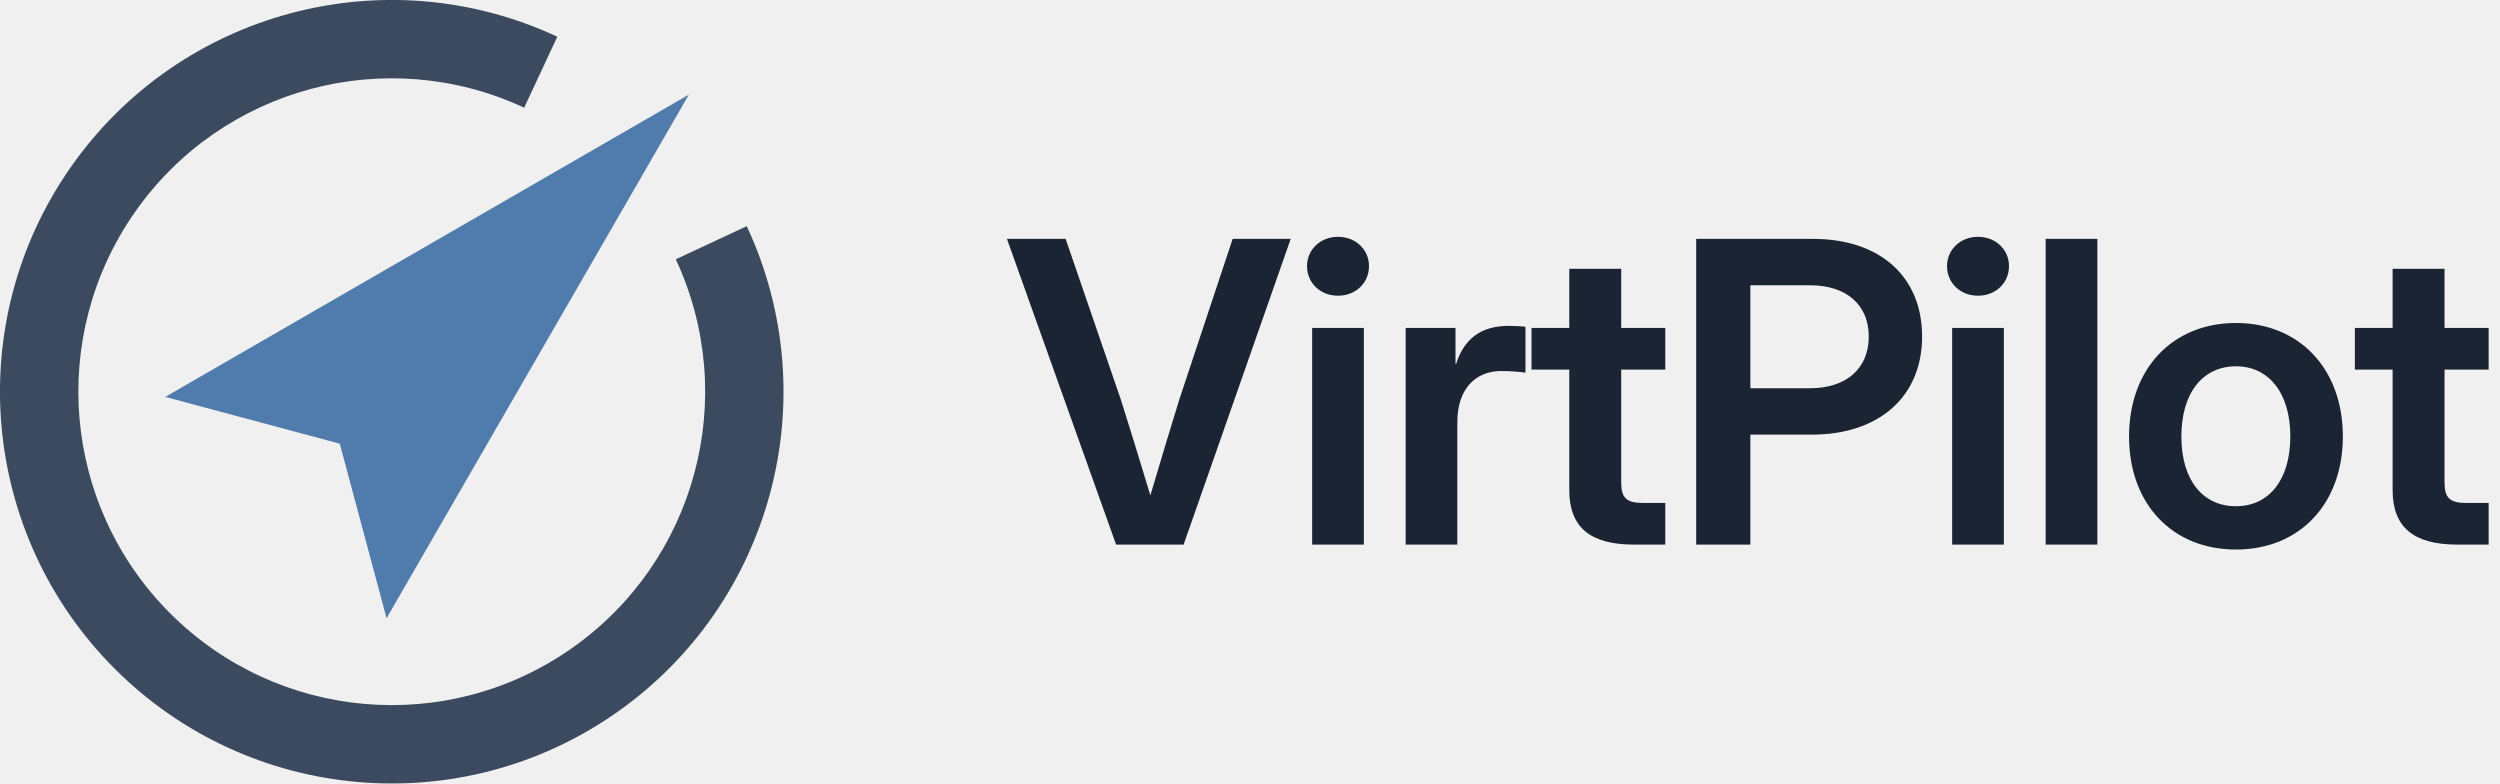
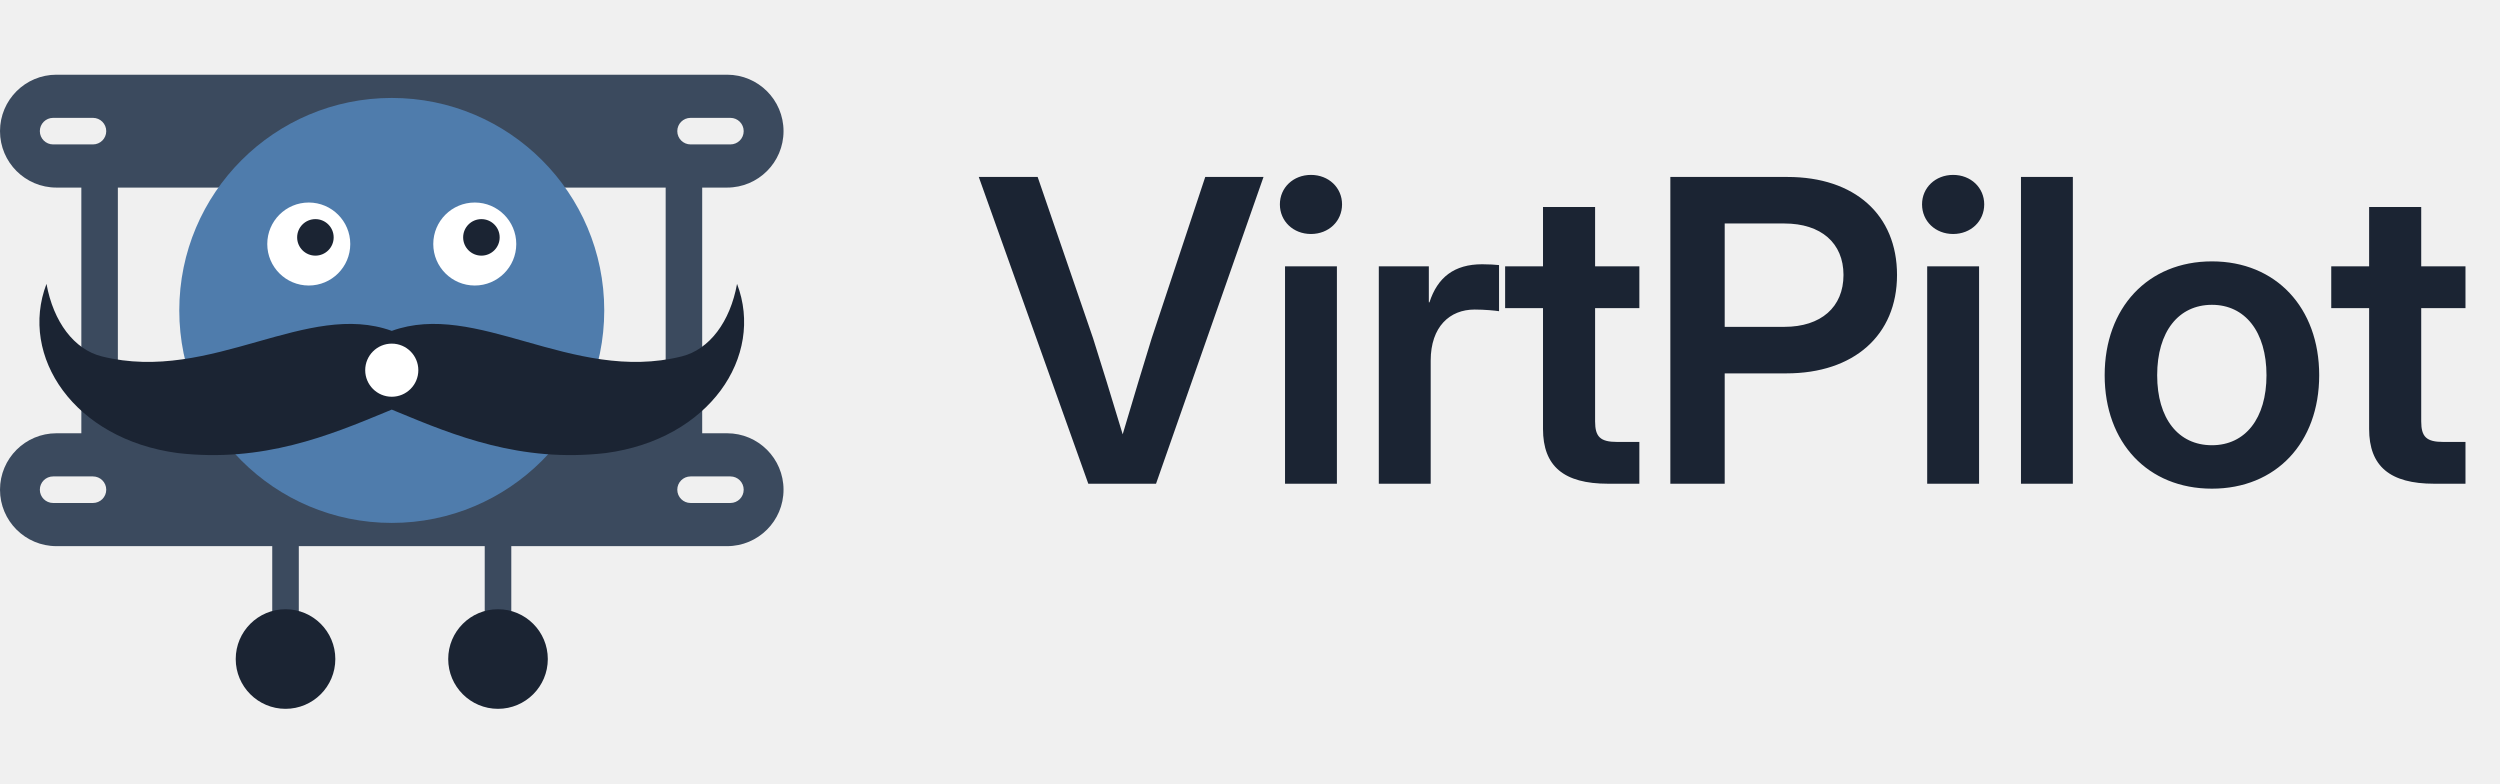
- <svg xmlns="http://www.w3.org/2000/svg" viewBox="18 18 702 220" width="702" height="220">
-   <path fill="#3B4A5E" d="M227.69 81.51 A110 110 0 1 1 174.49 28.31 L165.19 48.24 A88 88 0 1 0 207.76 90.81 Z" />
-   <path fill="#4F7CAC" d="M211.44 44.56 L126.55 191.6 L113.41 142.59 L64.4 129.45 Z" />
-   <path fill="#1B2433" d="M331.401 170.925H350.357L380.434 85.075H364.128L349.147 130.189C346.9 137.449 344.25 146.207 341.023 157.097C337.739 146.207 335.031 137.449 332.727 130.189L317.228 85.075H300.749Z M386.456 170.925H400.975V110.081H386.456ZM393.716 101.035C398.671 101.035 402.416 97.463 402.416 92.738C402.416 88.071 398.671 84.499 393.716 84.499C388.76 84.499 385.015 88.071 385.015 92.738C385.015 97.463 388.76 101.035 393.716 101.035Z M412.702 170.925H427.221V136.47C427.221 126.963 432.579 122.181 439.494 122.181C442.374 122.181 445.255 122.469 446.35 122.642V109.735C445.198 109.62 443.584 109.505 441.625 109.505C433.789 109.505 429.122 113.192 426.875 120.164H426.702V110.081H412.702Z M485.617 110.081H473.23V93.487H458.652V110.081H448.051V121.777H458.652V155.599C458.652 166.027 464.472 170.925 476.859 170.925H485.617V159.229H479.395C474.67 159.229 473.23 157.788 473.23 153.467V121.777H485.617Z M494.29 170.925H509.501V140.042H526.786C545.627 140.042 557.726 129.383 557.726 112.501C557.726 95.677 545.915 85.075 527.074 85.075H494.29ZM509.501 127.021V98.097H526.21C536.466 98.097 542.746 103.57 542.746 112.501C542.746 121.489 536.466 127.021 526.21 127.021Z M566.168 170.925H580.688V110.081H566.168ZM573.428 101.035C578.383 101.035 582.128 97.463 582.128 92.738C582.128 88.071 578.383 84.499 573.428 84.499C568.473 84.499 564.728 88.071 564.728 92.738C564.728 97.463 568.473 101.035 573.428 101.035Z M606.934 85.075H592.414V170.925H606.934Z M645.855 172.308C663.774 172.308 675.874 159.459 675.874 140.561C675.874 121.662 663.774 108.698 645.855 108.698C627.936 108.698 615.837 121.662 615.837 140.561C615.837 159.459 627.936 172.308 645.855 172.308ZM645.855 160.15C636.464 160.15 630.529 152.718 630.529 140.561C630.529 128.346 636.521 120.855 645.855 120.855C655.132 120.855 661.124 128.403 661.124 140.561C661.124 152.66 655.189 160.15 645.855 160.15Z M716.812 110.081H704.424V93.487H689.847V110.081H679.246V121.777H689.847V155.599C689.847 166.027 695.666 170.925 708.054 170.925H716.812V159.229H710.589C705.865 159.229 704.424 157.788 704.424 153.467V121.777H716.812Z" />
+ <svg xmlns="http://www.w3.org/2000/svg" viewBox="10 11.5 753 236" width="753" height="236">
+   <path fill="#3B4A5E" d="M92 172H100V210H92ZM156 172H164V210H156Z" />
+   <path fill="#1B2433" d="M81 210C81 201.72 87.72 195 96 195C104.28 195 111 201.72 111 210C111 218.28 104.28 225 96 225C87.72 225 81 218.28 81 210ZM145 210C145 201.72 151.72 195 160 195C168.28 195 175 201.72 175 210C175 218.28 168.28 225 160 225C151.72 225 145 218.28 145 210Z" />
+   <path fill="#3B4A5E" d="M27 34H229C238.39 34 246 41.61 246 51C246 60.39 238.39 68 229 68H221.5V142H229C238.39 142 246 149.61 246 159C246 168.39 238.39 176 229 176H27C17.61 176 10 168.39 10 159C10 149.61 17.61 142 27 142H34.5V68H27C17.61 68 10 60.39 10 51C10 41.61 17.61 34 27 34ZM210.5 68H45.5V142H210.5V68ZM218 155C215.79 155 214 156.79 214 159C214 161.21 215.79 163 218 163H230C232.21 163 234 161.21 234 159C234 156.79 232.21 155 230 155ZM218 47C215.79 47 214 48.79 214 51C214 53.21 215.79 55 218 55H230C232.21 55 234 53.21 234 51C234 48.79 232.21 47 230 47ZM26 155C23.79 155 22 156.79 22 159C22 161.21 23.79 163 26 163H38C40.21 163 42 161.21 42 159C42 156.79 40.21 155 38 155ZM26 47C23.79 47 22 48.79 22 51C22 53.21 23.79 55 26 55H38C40.21 55 42 53.21 42 51C42 48.79 40.21 47 38 47Z" />
+   <circle cx="128" cy="105" r="64" fill="#4F7CAC" />
+   <circle cx="103" cy="85" r="12.5" fill="#FFFFFF" />
+   <circle cx="105" cy="83" r="5.5" fill="#1B2433" />
+   <circle cx="153" cy="85" r="12.5" fill="#FFFFFF" />
+   <circle cx="155" cy="83" r="5.5" fill="#1B2433" />
+   <path fill="#1B2433" d="M128 134.87C127.46 135.09 126.92 135.31 126.38 135.54C109.28 142.62 89.22 150.92 63.52 147.96C32.32 143.8 15.68 118.84 24 97C26.08 108.44 32.32 116.76 40.64 118.84C57.28 123 72.87 118.58 87.56 114.42C101.86 110.37 115.3 106.57 128 111.16C140.7 106.57 154.14 110.37 168.44 114.42C183.13 118.58 198.72 123 215.36 118.84C223.68 116.76 229.92 108.44 232 97C240.32 118.84 223.68 143.8 192.48 147.96C166.78 150.92 146.72 142.62 129.62 135.54C129.08 135.31 128.54 135.09 128 134.87Z" />
+   <circle cx="128" cy="123" r="8" fill="#FFFFFF" />
+   <path fill="#1B2433" d="M337.796 157.199H358.198L390.568 64.801H373.019L356.896 113.356C354.478 121.17 351.625 130.596 348.152 142.316C344.618 130.596 341.703 121.17 339.223 113.356L322.542 64.801H304.806Z M397.05 157.199H412.677V91.714H397.05ZM404.863 81.979C410.196 81.979 414.227 78.134 414.227 73.049C414.227 68.026 410.196 64.181 404.863 64.181C399.53 64.181 395.5 68.026 395.5 73.049C395.5 78.134 399.53 81.979 404.863 81.979Z M425.297 157.199H440.924V120.116C440.924 109.884 446.691 104.737 454.133 104.737C457.233 104.737 460.334 105.047 461.512 105.233V91.342C460.272 91.218 458.536 91.094 456.427 91.094C447.994 91.094 442.971 95.063 440.552 102.566H440.366V91.714H425.297Z M503.774 91.714H490.442V73.855H474.753V91.714H463.343V104.303H474.753V140.704C474.753 151.928 481.016 157.199 494.349 157.199H503.774V144.61H497.077C491.992 144.61 490.442 143.06 490.442 138.409V104.303H503.774Z M513.108 157.199H529.48V123.96H548.083C568.361 123.96 581.383 112.488 581.383 94.319C581.383 76.211 568.671 64.801 548.393 64.801H513.108ZM529.48 109.946V78.816H547.463C558.501 78.816 565.26 84.707 565.26 94.319C565.26 103.993 558.501 109.946 547.463 109.946Z M590.469 157.199H606.096V91.714H590.469ZM598.283 81.979C603.616 81.979 607.647 78.134 607.647 73.049C607.647 68.026 603.616 64.181 598.283 64.181C592.95 64.181 588.919 68.026 588.919 73.049C588.919 78.134 592.95 81.979 598.283 81.979Z M634.344 64.801H618.717V157.199H634.344Z M676.234 158.687C695.52 158.687 708.542 144.858 708.542 124.519C708.542 104.179 695.52 90.226 676.234 90.226C656.948 90.226 643.926 104.179 643.926 124.519C643.926 144.858 656.948 158.687 676.234 158.687ZM676.234 145.603C666.126 145.603 659.739 137.603 659.739 124.519C659.739 111.372 666.188 103.311 676.234 103.311C686.218 103.311 692.667 111.434 692.667 124.519C692.667 137.541 686.28 145.603 676.234 145.603Z M752.603 91.714H739.27V73.855H723.581V91.714H712.171V104.303H723.581V140.704C723.581 151.928 729.844 157.199 743.177 157.199H752.603V144.61H745.905C740.82 144.61 739.27 143.06 739.27 138.409V104.303H752.603Z" />
</svg>
